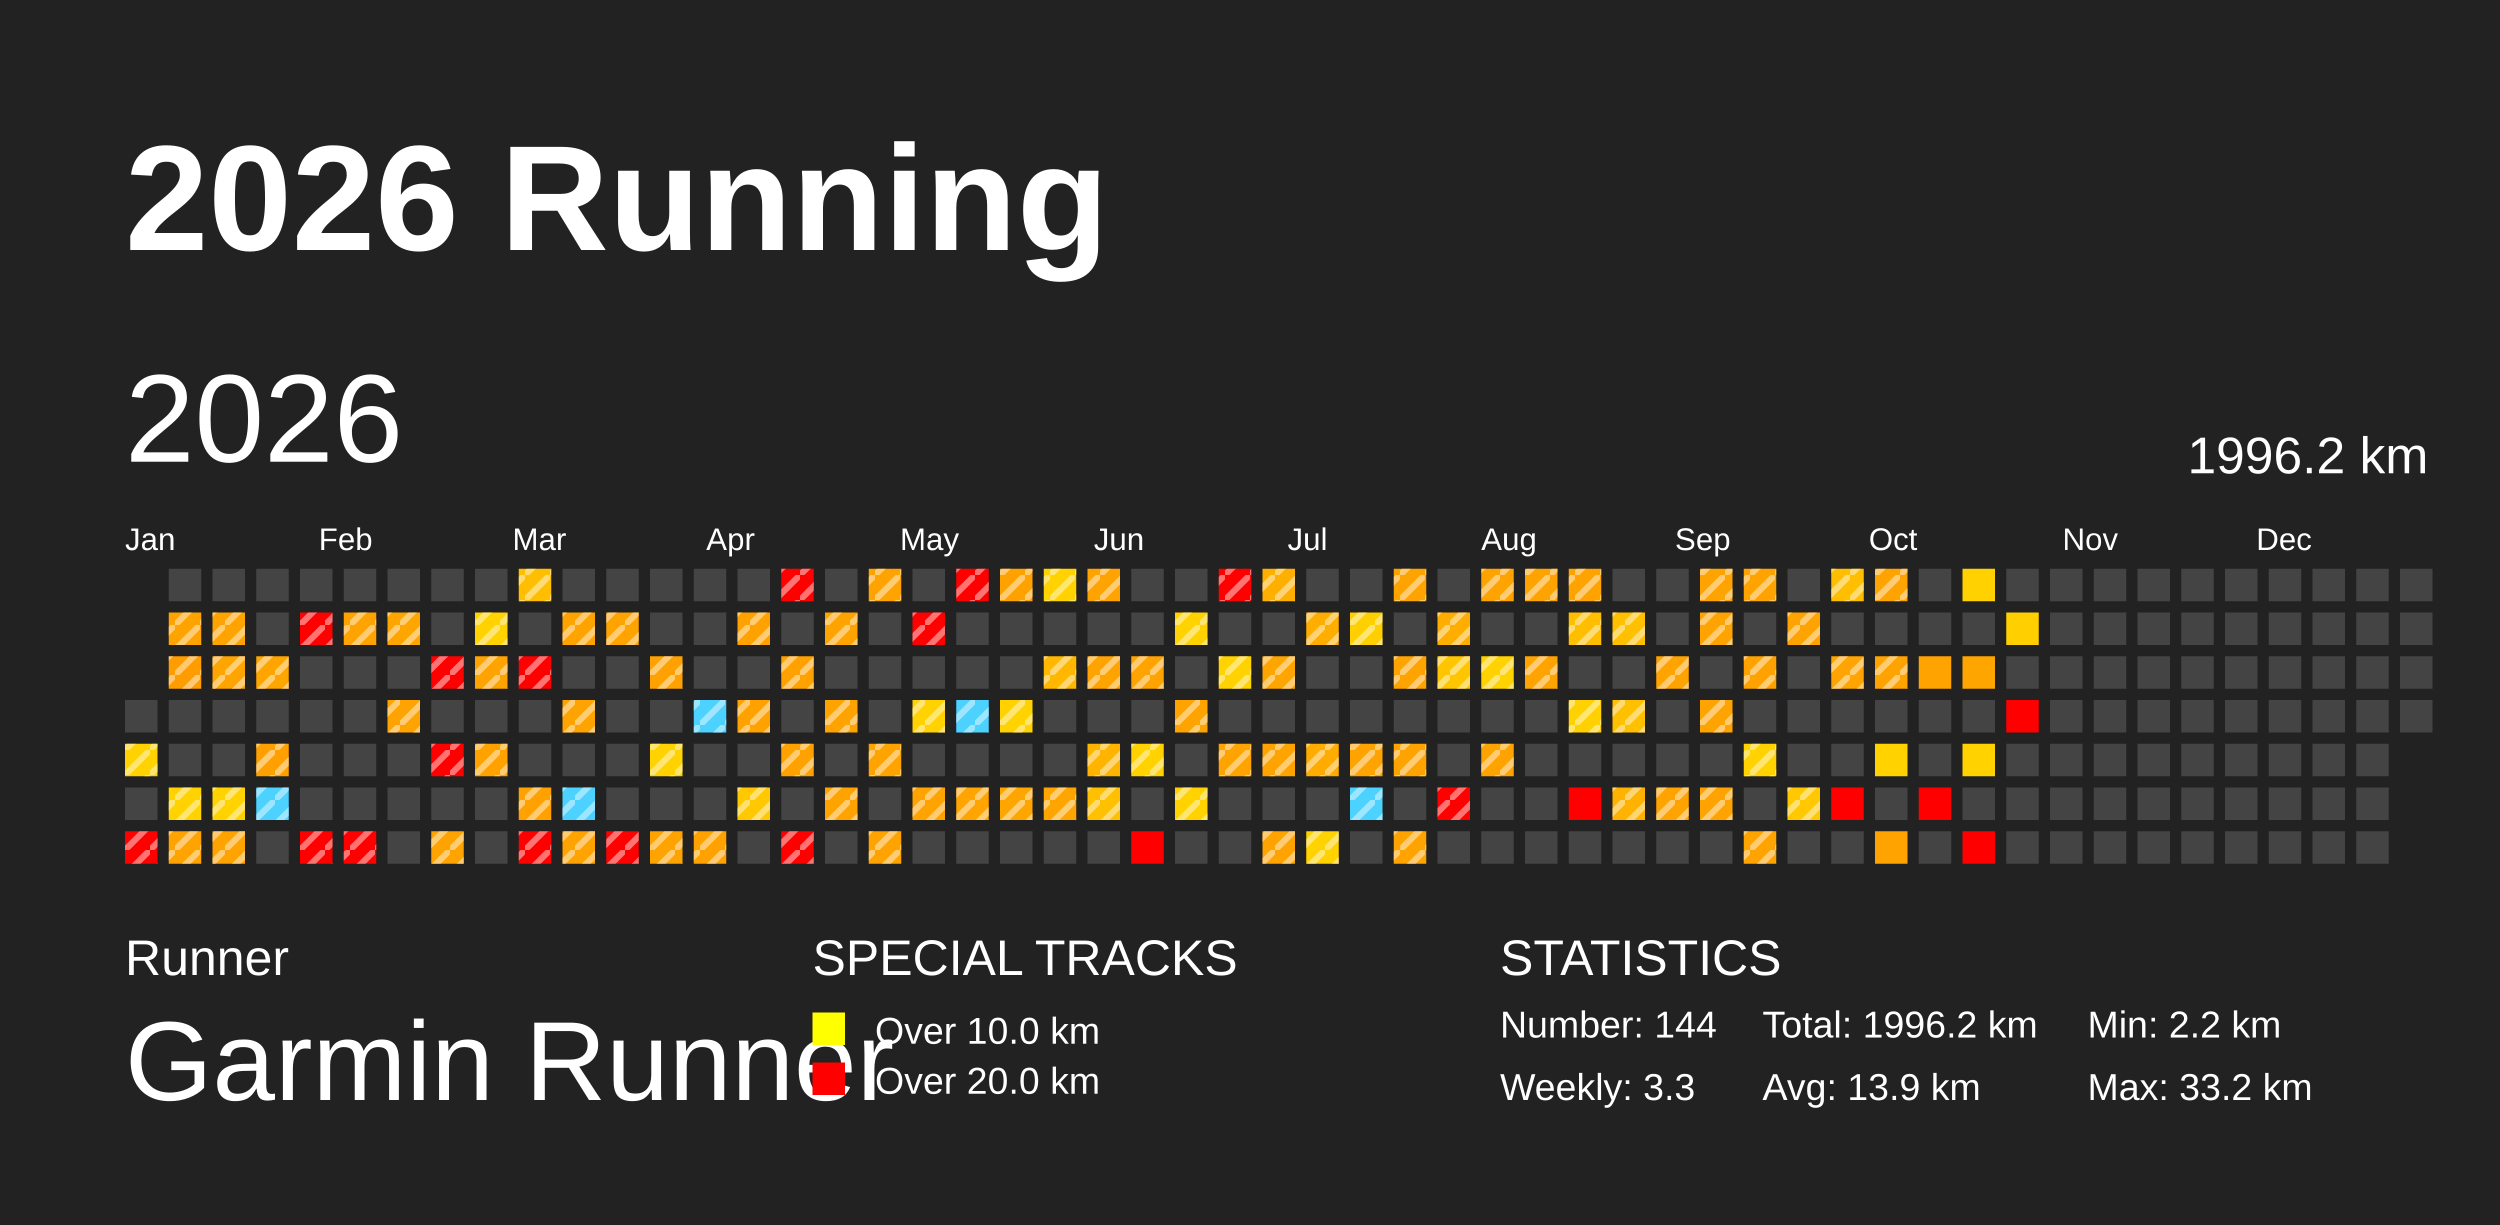
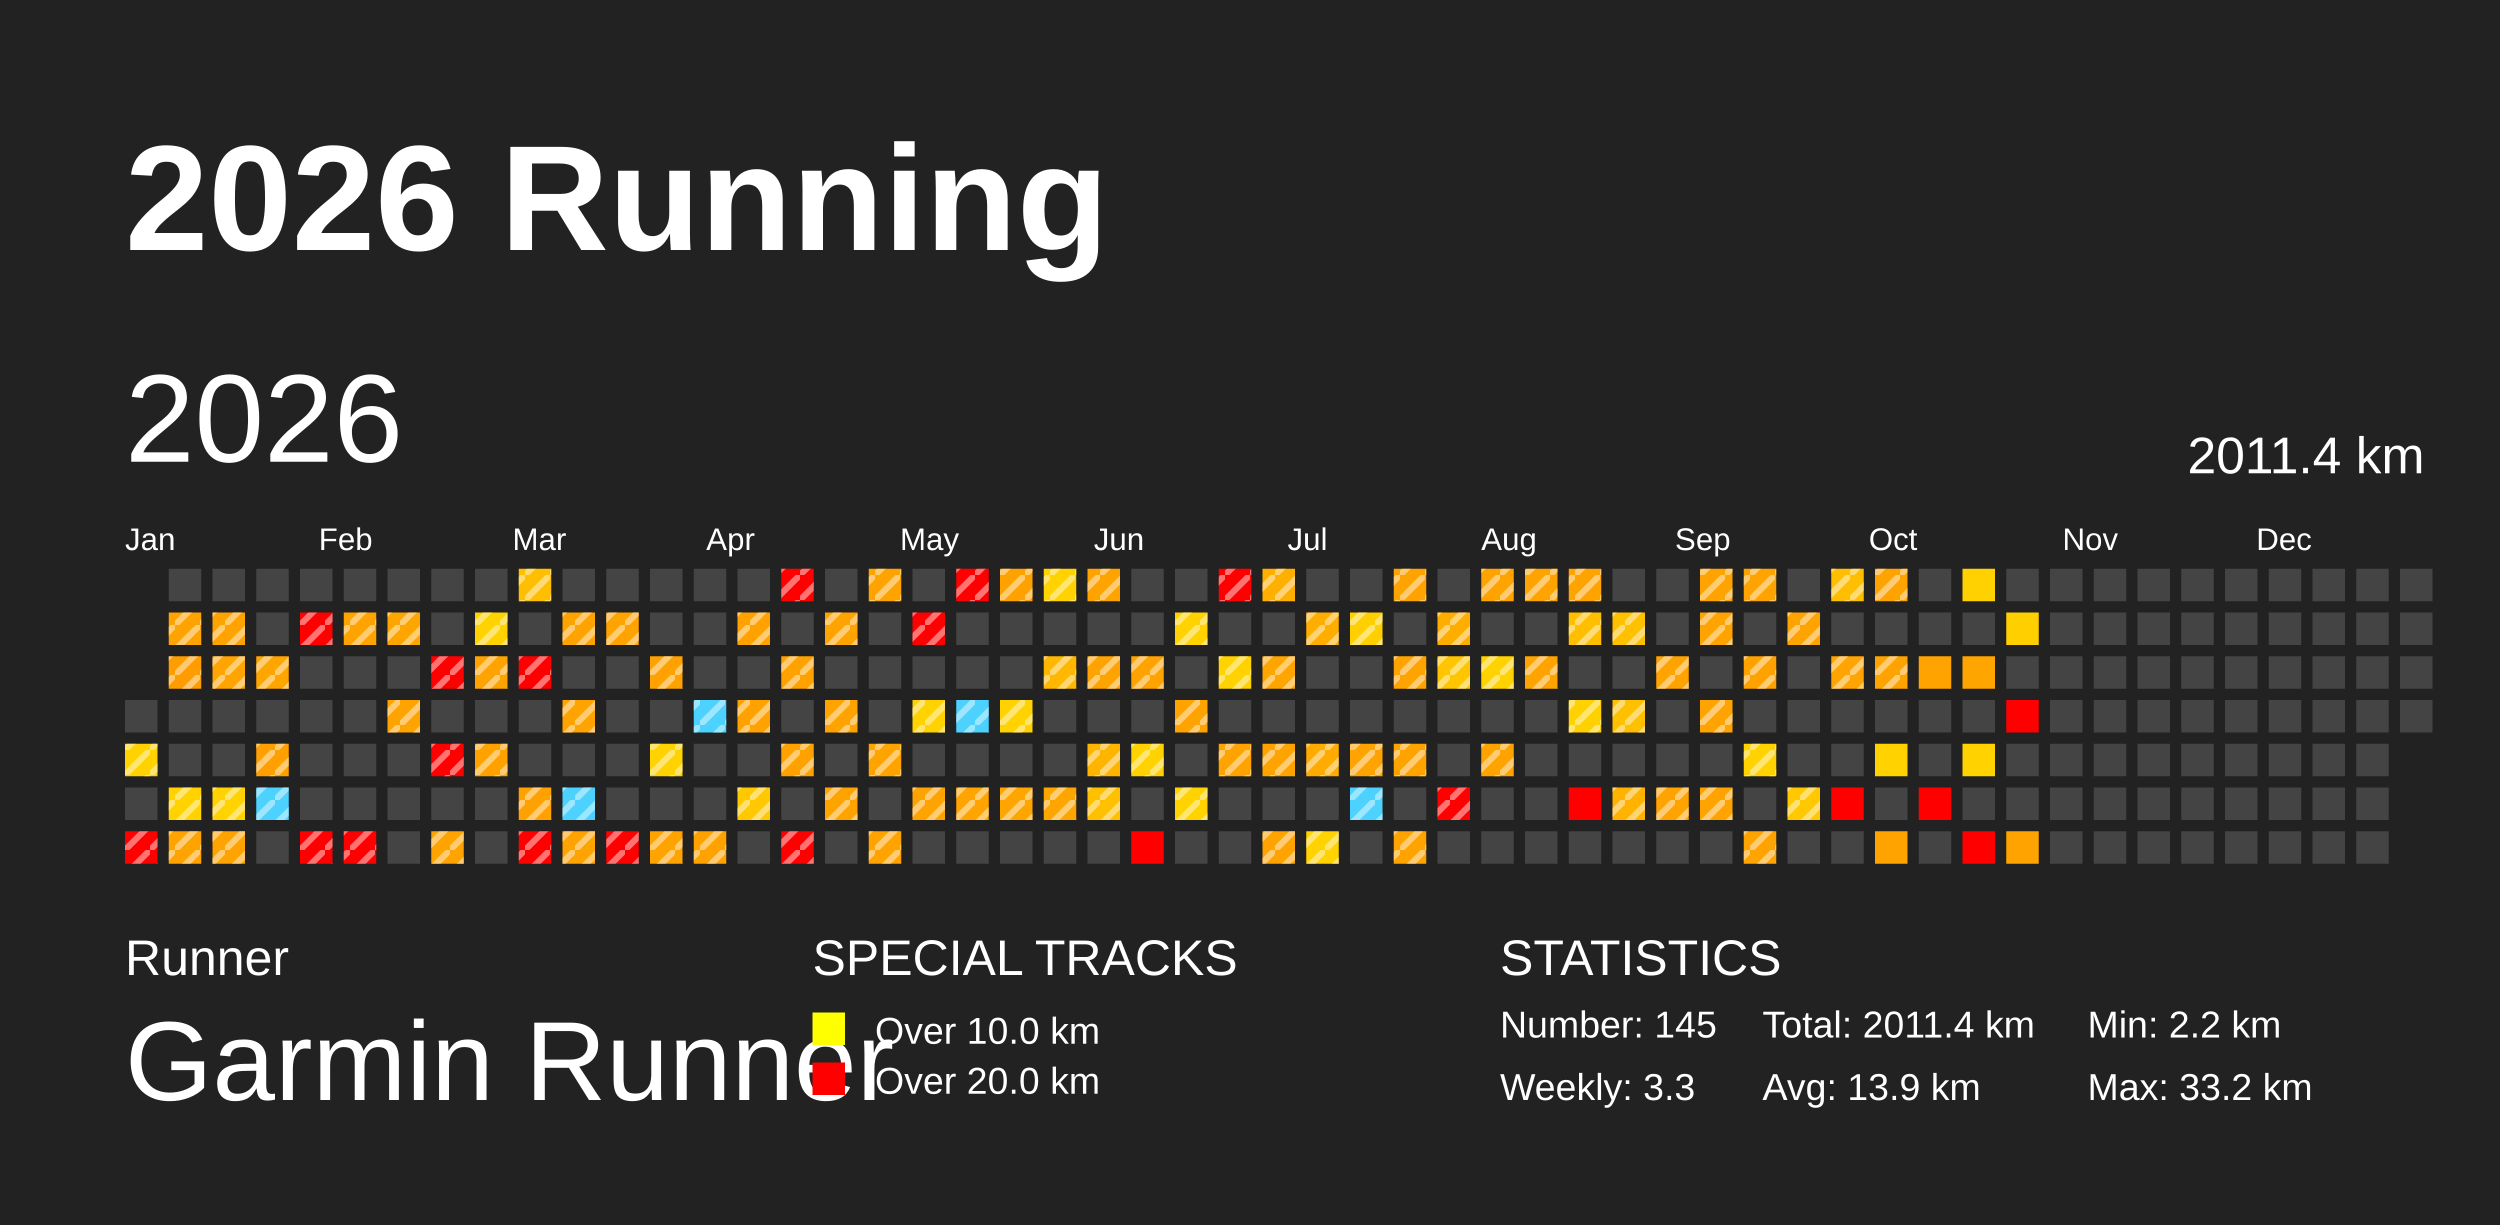
<svg xmlns="http://www.w3.org/2000/svg" baseProfile="full" height="98mm" version="1.1" viewBox="0,0,200,98" width="200mm">
  <defs>
    <pattern height="2" id="indoor-stripe" patternUnits="userSpaceOnUse" width="2">
      <line stroke="white" stroke-opacity="0.45" stroke-width="0.5" x1="0" x2="2" y1="2" y2="0" />
    </pattern>
  </defs>
  <rect fill="#222222" height="98" width="200" x="0" y="0" />
  <text fill="#FFFFFF" style="font-size:12px; font-family:Arial; font-weight:bold;" x="10" y="20">2026 Running</text>
  <text fill="#FFFFFF" style="font-size:4px; font-family:Arial" x="10" y="78">Runner</text>
  <text fill="#FFFFFF" style="font-size:9px; font-family:Arial" x="10" y="88">Garmin Runner</text>
  <text fill="#FFFFFF" style="font-size:4px; font-family:Arial" x="65" y="78">SPECIAL TRACKS</text>
  <rect fill="yellow" height="2.6" width="2.6" x="65" y="81" />
  <text fill="#FFFFFF" style="font-size:3px; font-family:Arial" x="70" y="83.5">Over 10.0 km</text>
  <rect fill="red" height="2.6" width="2.6" x="65" y="85" />
  <text fill="#FFFFFF" style="font-size:3px; font-family:Arial" x="70" y="87.5">Over 20.0 km</text>
  <text fill="#FFFFFF" style="font-size:4px; font-family:Arial" x="120" y="78">STATISTICS</text>
-   <text fill="#FFFFFF" style="font-size:3px; font-family:Arial" x="120" y="83">Number: 144</text>
+   <text fill="#FFFFFF" style="font-size:3px; font-family:Arial" x="120" y="83">Number: 145</text>
  <text fill="#FFFFFF" style="font-size:3px; font-family:Arial" x="120" y="88">Weekly: 3.3</text>
-   <text fill="#FFFFFF" style="font-size:3px; font-family:Arial" x="141" y="83">Total: 1996.2 km</text>
+   <text fill="#FFFFFF" style="font-size:3px; font-family:Arial" x="141" y="83">Total: 2011.4 km</text>
  <text fill="#FFFFFF" style="font-size:3px; font-family:Arial" x="141" y="88">Avg: 13.9 km</text>
  <text fill="#FFFFFF" style="font-size:3px; font-family:Arial" x="167" y="83">Min: 2.2 km</text>
  <text fill="#FFFFFF" style="font-size:3px; font-family:Arial" x="167" y="88">Max: 33.2 km</text>
  <text dominant-baseline="hanging" fill="#FFFFFF" style="font-size:10.0px; font-family:Arial;" x="10" y="30">2026</text>
-   <text dominant-baseline="hanging" fill="#FFFFFF" style="font-size:4.125px; font-family:Arial;" x="175" y="35">1996.2 km</text>
+   <text dominant-baseline="hanging" fill="#FFFFFF" style="font-size:4.125px; font-family:Arial;" x="175" y="35">2011.4 km</text>
  <text fill="#FFFFFF" style="font-size:2.5px; font-family:Arial" x="10.0" y="44">Jan</text>
  <text fill="#FFFFFF" style="font-size:2.5px; font-family:Arial" x="25.5" y="44">Feb</text>
  <text fill="#FFFFFF" style="font-size:2.5px; font-family:Arial" x="41.0" y="44">Mar</text>
  <text fill="#FFFFFF" style="font-size:2.5px; font-family:Arial" x="56.5" y="44">Apr</text>
  <text fill="#FFFFFF" style="font-size:2.5px; font-family:Arial" x="72.0" y="44">May</text>
  <text fill="#FFFFFF" style="font-size:2.5px; font-family:Arial" x="87.5" y="44">Jun</text>
  <text fill="#FFFFFF" style="font-size:2.5px; font-family:Arial" x="103.0" y="44">Jul</text>
  <text fill="#FFFFFF" style="font-size:2.5px; font-family:Arial" x="118.5" y="44">Aug</text>
  <text fill="#FFFFFF" style="font-size:2.5px; font-family:Arial" x="134.0" y="44">Sep</text>
  <text fill="#FFFFFF" style="font-size:2.5px; font-family:Arial" x="149.5" y="44">Oct</text>
  <text fill="#FFFFFF" style="font-size:2.5px; font-family:Arial" x="165.0" y="44">Nov</text>
  <text fill="#FFFFFF" style="font-size:2.5px; font-family:Arial" x="180.5" y="44">Dec</text>
  <rect fill="#444444" height="2.6" width="2.6" x="10.0" y="56.0" />
  <rect fill="#ffd200" height="2.6" width="2.6" x="10.0" y="59.5" />
  <rect fill="url(#indoor-stripe)" height="2.6" style="pointer-events: none;" width="2.6" x="10.0" y="59.5" />
  <rect fill="#444444" height="2.6" width="2.6" x="10.0" y="63.0" />
  <rect fill="red" height="2.6" width="2.6" x="10.0" y="66.5" />
  <rect fill="url(#indoor-stripe)" height="2.6" style="pointer-events: none;" width="2.6" x="10.0" y="66.5" />
  <rect fill="#444444" height="2.6" width="2.6" x="13.5" y="45.5" />
  <rect fill="#ffa300" height="2.6" width="2.6" x="13.5" y="49.0" />
  <rect fill="url(#indoor-stripe)" height="2.6" style="pointer-events: none;" width="2.6" x="13.5" y="49.0" />
  <rect fill="#ff9d00" height="2.6" width="2.6" x="13.5" y="52.5" />
  <rect fill="url(#indoor-stripe)" height="2.6" style="pointer-events: none;" width="2.6" x="13.5" y="52.5" />
  <rect fill="#444444" height="2.6" width="2.6" x="13.5" y="56.0" />
  <rect fill="#444444" height="2.6" width="2.6" x="13.5" y="59.5" />
  <rect fill="#ffd200" height="2.6" width="2.6" x="13.5" y="63.0" />
  <rect fill="url(#indoor-stripe)" height="2.6" style="pointer-events: none;" width="2.6" x="13.5" y="63.0" />
  <rect fill="#ffa300" height="2.6" width="2.6" x="13.5" y="66.5" />
  <rect fill="url(#indoor-stripe)" height="2.6" style="pointer-events: none;" width="2.6" x="13.5" y="66.5" />
  <rect fill="#444444" height="2.6" width="2.6" x="17.0" y="45.5" />
  <rect fill="#ffa300" height="2.6" width="2.6" x="17.0" y="49.0" />
  <rect fill="url(#indoor-stripe)" height="2.6" style="pointer-events: none;" width="2.6" x="17.0" y="49.0" />
  <rect fill="#ffa400" height="2.6" width="2.6" x="17.0" y="52.5" />
  <rect fill="url(#indoor-stripe)" height="2.6" style="pointer-events: none;" width="2.6" x="17.0" y="52.5" />
  <rect fill="#444444" height="2.6" width="2.6" x="17.0" y="56.0" />
  <rect fill="#444444" height="2.6" width="2.6" x="17.0" y="59.5" />
  <rect fill="#ffd200" height="2.6" width="2.6" x="17.0" y="63.0" />
  <rect fill="url(#indoor-stripe)" height="2.6" style="pointer-events: none;" width="2.6" x="17.0" y="63.0" />
  <rect fill="#ffa300" height="2.6" width="2.6" x="17.0" y="66.5" />
  <rect fill="url(#indoor-stripe)" height="2.6" style="pointer-events: none;" width="2.6" x="17.0" y="66.5" />
  <rect fill="#444444" height="2.6" width="2.6" x="20.5" y="45.5" />
  <rect fill="#444444" height="2.6" width="2.6" x="20.5" y="49.0" />
  <rect fill="#ffa500" height="2.6" width="2.6" x="20.5" y="52.5" />
  <rect fill="url(#indoor-stripe)" height="2.6" style="pointer-events: none;" width="2.6" x="20.5" y="52.5" />
  <rect fill="#444444" height="2.6" width="2.6" x="20.5" y="56.0" />
  <rect fill="#ffa000" height="2.6" width="2.6" x="20.5" y="59.5" />
  <rect fill="url(#indoor-stripe)" height="2.6" style="pointer-events: none;" width="2.6" x="20.5" y="59.5" />
  <rect fill="#4dd2ff" height="2.6" width="2.6" x="20.5" y="63.0" />
  <rect fill="url(#indoor-stripe)" height="2.6" style="pointer-events: none;" width="2.6" x="20.5" y="63.0" />
  <rect fill="#444444" height="2.6" width="2.6" x="20.5" y="66.5" />
  <rect fill="#444444" height="2.6" width="2.6" x="24.0" y="45.5" />
  <rect fill="red" height="2.6" width="2.6" x="24.0" y="49.0" />
  <rect fill="url(#indoor-stripe)" height="2.6" style="pointer-events: none;" width="2.6" x="24.0" y="49.0" />
  <rect fill="#444444" height="2.6" width="2.6" x="24.0" y="52.5" />
  <rect fill="#444444" height="2.6" width="2.6" x="24.0" y="56.0" />
  <rect fill="#444444" height="2.6" width="2.6" x="24.0" y="59.5" />
  <rect fill="#444444" height="2.6" width="2.6" x="24.0" y="63.0" />
  <rect fill="red" height="2.6" width="2.6" x="24.0" y="66.5" />
  <rect fill="url(#indoor-stripe)" height="2.6" style="pointer-events: none;" width="2.6" x="24.0" y="66.5" />
  <rect fill="#444444" height="2.6" width="2.6" x="27.5" y="45.5" />
  <rect fill="#ffa300" height="2.6" width="2.6" x="27.5" y="49.0" />
  <rect fill="url(#indoor-stripe)" height="2.6" style="pointer-events: none;" width="2.6" x="27.5" y="49.0" />
  <rect fill="#444444" height="2.6" width="2.6" x="27.5" y="52.5" />
  <rect fill="#444444" height="2.6" width="2.6" x="27.5" y="56.0" />
  <rect fill="#444444" height="2.6" width="2.6" x="27.5" y="59.5" />
  <rect fill="#444444" height="2.6" width="2.6" x="27.5" y="63.0" />
  <rect fill="red" height="2.6" width="2.6" x="27.5" y="66.5" />
  <rect fill="url(#indoor-stripe)" height="2.6" style="pointer-events: none;" width="2.6" x="27.5" y="66.5" />
  <rect fill="#444444" height="2.6" width="2.6" x="31.0" y="45.5" />
  <rect fill="#ffa500" height="2.6" width="2.6" x="31.0" y="49.0" />
  <rect fill="url(#indoor-stripe)" height="2.6" style="pointer-events: none;" width="2.6" x="31.0" y="49.0" />
  <rect fill="#444444" height="2.6" width="2.6" x="31.0" y="52.5" />
  <rect fill="#ffa300" height="2.6" width="2.6" x="31.0" y="56.0" />
  <rect fill="url(#indoor-stripe)" height="2.6" style="pointer-events: none;" width="2.6" x="31.0" y="56.0" />
  <rect fill="#444444" height="2.6" width="2.6" x="31.0" y="59.5" />
  <rect fill="#444444" height="2.6" width="2.6" x="31.0" y="63.0" />
  <rect fill="#444444" height="2.6" width="2.6" x="31.0" y="66.5" />
  <rect fill="#444444" height="2.6" width="2.6" x="34.5" y="45.5" />
  <rect fill="#444444" height="2.6" width="2.6" x="34.5" y="49.0" />
  <rect fill="red" height="2.6" width="2.6" x="34.5" y="52.5" />
  <rect fill="url(#indoor-stripe)" height="2.6" style="pointer-events: none;" width="2.6" x="34.5" y="52.5" />
  <rect fill="#444444" height="2.6" width="2.6" x="34.5" y="56.0" />
  <rect fill="red" height="2.6" width="2.6" x="34.5" y="59.5" />
  <rect fill="url(#indoor-stripe)" height="2.6" style="pointer-events: none;" width="2.6" x="34.5" y="59.5" />
  <rect fill="#444444" height="2.6" width="2.6" x="34.5" y="63.0" />
  <rect fill="#ffa300" height="2.6" width="2.6" x="34.5" y="66.5" />
  <rect fill="url(#indoor-stripe)" height="2.6" style="pointer-events: none;" width="2.6" x="34.5" y="66.5" />
  <rect fill="#444444" height="2.6" width="2.6" x="38.0" y="45.5" />
  <rect fill="#ffd200" height="2.6" width="2.6" x="38.0" y="49.0" />
  <rect fill="url(#indoor-stripe)" height="2.6" style="pointer-events: none;" width="2.6" x="38.0" y="49.0" />
  <rect fill="#ffa300" height="2.6" width="2.6" x="38.0" y="52.5" />
  <rect fill="url(#indoor-stripe)" height="2.6" style="pointer-events: none;" width="2.6" x="38.0" y="52.5" />
  <rect fill="#444444" height="2.6" width="2.6" x="38.0" y="56.0" />
  <rect fill="#ffa200" height="2.6" width="2.6" x="38.0" y="59.5" />
  <rect fill="url(#indoor-stripe)" height="2.6" style="pointer-events: none;" width="2.6" x="38.0" y="59.5" />
  <rect fill="#444444" height="2.6" width="2.6" x="38.0" y="63.0" />
  <rect fill="#444444" height="2.6" width="2.6" x="38.0" y="66.5" />
  <rect fill="#ffbf00" height="2.6" width="2.6" x="41.5" y="45.5" />
  <rect fill="url(#indoor-stripe)" height="2.6" style="pointer-events: none;" width="2.6" x="41.5" y="45.5" />
  <rect fill="#444444" height="2.6" width="2.6" x="41.5" y="49.0" />
  <rect fill="red" height="2.6" width="2.6" x="41.5" y="52.5" />
  <rect fill="url(#indoor-stripe)" height="2.6" style="pointer-events: none;" width="2.6" x="41.5" y="52.5" />
  <rect fill="#444444" height="2.6" width="2.6" x="41.5" y="56.0" />
  <rect fill="#444444" height="2.6" width="2.6" x="41.5" y="59.5" />
  <rect fill="#ffa100" height="2.6" width="2.6" x="41.5" y="63.0" />
  <rect fill="url(#indoor-stripe)" height="2.6" style="pointer-events: none;" width="2.6" x="41.5" y="63.0" />
  <rect fill="red" height="2.6" width="2.6" x="41.5" y="66.5" />
  <rect fill="url(#indoor-stripe)" height="2.6" style="pointer-events: none;" width="2.6" x="41.5" y="66.5" />
  <rect fill="#444444" height="2.6" width="2.6" x="45.0" y="45.5" />
  <rect fill="#ffa300" height="2.6" width="2.6" x="45.0" y="49.0" />
  <rect fill="url(#indoor-stripe)" height="2.6" style="pointer-events: none;" width="2.6" x="45.0" y="49.0" />
  <rect fill="#444444" height="2.6" width="2.6" x="45.0" y="52.5" />
  <rect fill="#ffa300" height="2.6" width="2.6" x="45.0" y="56.0" />
  <rect fill="url(#indoor-stripe)" height="2.6" style="pointer-events: none;" width="2.6" x="45.0" y="56.0" />
  <rect fill="#444444" height="2.6" width="2.6" x="45.0" y="59.5" />
  <rect fill="#4dd2ff" height="2.6" width="2.6" x="45.0" y="63.0" />
  <rect fill="url(#indoor-stripe)" height="2.6" style="pointer-events: none;" width="2.6" x="45.0" y="63.0" />
  <rect fill="#ffa300" height="2.6" width="2.6" x="45.0" y="66.5" />
  <rect fill="url(#indoor-stripe)" height="2.6" style="pointer-events: none;" width="2.6" x="45.0" y="66.5" />
  <rect fill="#444444" height="2.6" width="2.6" x="48.5" y="45.5" />
  <rect fill="#ffa300" height="2.6" width="2.6" x="48.5" y="49.0" />
  <rect fill="url(#indoor-stripe)" height="2.6" style="pointer-events: none;" width="2.6" x="48.5" y="49.0" />
  <rect fill="#444444" height="2.6" width="2.6" x="48.5" y="52.5" />
  <rect fill="#444444" height="2.6" width="2.6" x="48.5" y="56.0" />
  <rect fill="#444444" height="2.6" width="2.6" x="48.5" y="59.5" />
  <rect fill="#444444" height="2.6" width="2.6" x="48.5" y="63.0" />
  <rect fill="red" height="2.6" width="2.6" x="48.5" y="66.5" />
  <rect fill="url(#indoor-stripe)" height="2.6" style="pointer-events: none;" width="2.6" x="48.5" y="66.5" />
  <rect fill="#444444" height="2.6" width="2.6" x="52.0" y="45.5" />
  <rect fill="#444444" height="2.6" width="2.6" x="52.0" y="49.0" />
  <rect fill="#ffa100" height="2.6" width="2.6" x="52.0" y="52.5" />
  <rect fill="url(#indoor-stripe)" height="2.6" style="pointer-events: none;" width="2.6" x="52.0" y="52.5" />
  <rect fill="#444444" height="2.6" width="2.6" x="52.0" y="56.0" />
  <rect fill="#ffd200" height="2.6" width="2.6" x="52.0" y="59.5" />
  <rect fill="url(#indoor-stripe)" height="2.6" style="pointer-events: none;" width="2.6" x="52.0" y="59.5" />
  <rect fill="#444444" height="2.6" width="2.6" x="52.0" y="63.0" />
  <rect fill="#ffa300" height="2.6" width="2.6" x="52.0" y="66.5" />
  <rect fill="url(#indoor-stripe)" height="2.6" style="pointer-events: none;" width="2.6" x="52.0" y="66.5" />
  <rect fill="#444444" height="2.6" width="2.6" x="55.5" y="45.5" />
  <rect fill="#444444" height="2.6" width="2.6" x="55.5" y="49.0" />
  <rect fill="#444444" height="2.6" width="2.6" x="55.5" y="52.5" />
  <rect fill="#4dd2ff" height="2.6" width="2.6" x="55.5" y="56.0" />
  <rect fill="url(#indoor-stripe)" height="2.6" style="pointer-events: none;" width="2.6" x="55.5" y="56.0" />
  <rect fill="#444444" height="2.6" width="2.6" x="55.5" y="59.5" />
  <rect fill="#444444" height="2.6" width="2.6" x="55.5" y="63.0" />
  <rect fill="#ffa200" height="2.6" width="2.6" x="55.5" y="66.5" />
  <rect fill="url(#indoor-stripe)" height="2.6" style="pointer-events: none;" width="2.6" x="55.5" y="66.5" />
  <rect fill="#444444" height="2.6" width="2.6" x="59.0" y="45.5" />
  <rect fill="#ffa200" height="2.6" width="2.6" x="59.0" y="49.0" />
  <rect fill="url(#indoor-stripe)" height="2.6" style="pointer-events: none;" width="2.6" x="59.0" y="49.0" />
  <rect fill="#444444" height="2.6" width="2.6" x="59.0" y="52.5" />
  <rect fill="#ffa200" height="2.6" width="2.6" x="59.0" y="56.0" />
  <rect fill="url(#indoor-stripe)" height="2.6" style="pointer-events: none;" width="2.6" x="59.0" y="56.0" />
  <rect fill="#444444" height="2.6" width="2.6" x="59.0" y="59.5" />
  <rect fill="#ffc800" height="2.6" width="2.6" x="59.0" y="63.0" />
  <rect fill="url(#indoor-stripe)" height="2.6" style="pointer-events: none;" width="2.6" x="59.0" y="63.0" />
  <rect fill="#444444" height="2.6" width="2.6" x="59.0" y="66.5" />
  <rect fill="red" height="2.6" width="2.6" x="62.5" y="45.5" />
  <rect fill="url(#indoor-stripe)" height="2.6" style="pointer-events: none;" width="2.6" x="62.5" y="45.5" />
  <rect fill="#444444" height="2.6" width="2.6" x="62.5" y="49.0" />
  <rect fill="#ffa200" height="2.6" width="2.6" x="62.5" y="52.5" />
  <rect fill="url(#indoor-stripe)" height="2.6" style="pointer-events: none;" width="2.6" x="62.5" y="52.5" />
  <rect fill="#444444" height="2.6" width="2.6" x="62.5" y="56.0" />
  <rect fill="#ffa200" height="2.6" width="2.6" x="62.5" y="59.5" />
  <rect fill="url(#indoor-stripe)" height="2.6" style="pointer-events: none;" width="2.6" x="62.5" y="59.5" />
  <rect fill="#444444" height="2.6" width="2.6" x="62.5" y="63.0" />
  <rect fill="red" height="2.6" width="2.6" x="62.5" y="66.5" />
  <rect fill="url(#indoor-stripe)" height="2.6" style="pointer-events: none;" width="2.6" x="62.5" y="66.5" />
  <rect fill="#444444" height="2.6" width="2.6" x="66.0" y="45.5" />
  <rect fill="#ffa300" height="2.6" width="2.6" x="66.0" y="49.0" />
  <rect fill="url(#indoor-stripe)" height="2.6" style="pointer-events: none;" width="2.6" x="66.0" y="49.0" />
  <rect fill="#444444" height="2.6" width="2.6" x="66.0" y="52.5" />
  <rect fill="#ffa300" height="2.6" width="2.6" x="66.0" y="56.0" />
  <rect fill="url(#indoor-stripe)" height="2.6" style="pointer-events: none;" width="2.6" x="66.0" y="56.0" />
  <rect fill="#444444" height="2.6" width="2.6" x="66.0" y="59.5" />
  <rect fill="#ffa300" height="2.6" width="2.6" x="66.0" y="63.0" />
  <rect fill="url(#indoor-stripe)" height="2.6" style="pointer-events: none;" width="2.6" x="66.0" y="63.0" />
  <rect fill="#444444" height="2.6" width="2.6" x="66.0" y="66.5" />
  <rect fill="#ffa300" height="2.6" width="2.6" x="69.5" y="45.5" />
  <rect fill="url(#indoor-stripe)" height="2.6" style="pointer-events: none;" width="2.6" x="69.5" y="45.5" />
  <rect fill="#444444" height="2.6" width="2.6" x="69.5" y="49.0" />
  <rect fill="#444444" height="2.6" width="2.6" x="69.5" y="52.5" />
  <rect fill="#444444" height="2.6" width="2.6" x="69.5" y="56.0" />
  <rect fill="#ffa300" height="2.6" width="2.6" x="69.5" y="59.5" />
  <rect fill="url(#indoor-stripe)" height="2.6" style="pointer-events: none;" width="2.6" x="69.5" y="59.5" />
  <rect fill="#444444" height="2.6" width="2.6" x="69.5" y="63.0" />
  <rect fill="#ffa300" height="2.6" width="2.6" x="69.5" y="66.5" />
  <rect fill="url(#indoor-stripe)" height="2.6" style="pointer-events: none;" width="2.6" x="69.5" y="66.5" />
  <rect fill="#444444" height="2.6" width="2.6" x="73.0" y="45.5" />
  <rect fill="red" height="2.6" width="2.6" x="73.0" y="49.0" />
  <rect fill="url(#indoor-stripe)" height="2.6" style="pointer-events: none;" width="2.6" x="73.0" y="49.0" />
  <rect fill="#444444" height="2.6" width="2.6" x="73.0" y="52.5" />
  <rect fill="#ffd200" height="2.6" width="2.6" x="73.0" y="56.0" />
  <rect fill="url(#indoor-stripe)" height="2.6" style="pointer-events: none;" width="2.6" x="73.0" y="56.0" />
  <rect fill="#444444" height="2.6" width="2.6" x="73.0" y="59.5" />
  <rect fill="#ffa300" height="2.6" width="2.6" x="73.0" y="63.0" />
  <rect fill="url(#indoor-stripe)" height="2.6" style="pointer-events: none;" width="2.6" x="73.0" y="63.0" />
  <rect fill="#444444" height="2.6" width="2.6" x="73.0" y="66.5" />
  <rect fill="red" height="2.6" width="2.6" x="76.5" y="45.5" />
  <rect fill="url(#indoor-stripe)" height="2.6" style="pointer-events: none;" width="2.6" x="76.5" y="45.5" />
  <rect fill="#444444" height="2.6" width="2.6" x="76.5" y="49.0" />
  <rect fill="#444444" height="2.6" width="2.6" x="76.5" y="52.5" />
  <rect fill="#4dd2ff" height="2.6" width="2.6" x="76.5" y="56.0" />
  <rect fill="url(#indoor-stripe)" height="2.6" style="pointer-events: none;" width="2.6" x="76.5" y="56.0" />
  <rect fill="#444444" height="2.6" width="2.6" x="76.5" y="59.5" />
  <rect fill="#ffa400" height="2.6" width="2.6" x="76.5" y="63.0" />
  <rect fill="url(#indoor-stripe)" height="2.6" style="pointer-events: none;" width="2.6" x="76.5" y="63.0" />
  <rect fill="#444444" height="2.6" width="2.6" x="76.5" y="66.5" />
  <rect fill="#ffa200" height="2.6" width="2.6" x="80.0" y="45.5" />
  <rect fill="url(#indoor-stripe)" height="2.6" style="pointer-events: none;" width="2.6" x="80.0" y="45.5" />
  <rect fill="#444444" height="2.6" width="2.6" x="80.0" y="49.0" />
  <rect fill="#444444" height="2.6" width="2.6" x="80.0" y="52.5" />
  <rect fill="#ffd200" height="2.6" width="2.6" x="80.0" y="56.0" />
  <rect fill="url(#indoor-stripe)" height="2.6" style="pointer-events: none;" width="2.6" x="80.0" y="56.0" />
  <rect fill="#444444" height="2.6" width="2.6" x="80.0" y="59.5" />
  <rect fill="#ffa500" height="2.6" width="2.6" x="80.0" y="63.0" />
  <rect fill="url(#indoor-stripe)" height="2.6" style="pointer-events: none;" width="2.6" x="80.0" y="63.0" />
  <rect fill="#444444" height="2.6" width="2.6" x="80.0" y="66.5" />
  <rect fill="#ffd200" height="2.6" width="2.6" x="83.5" y="45.5" />
  <rect fill="url(#indoor-stripe)" height="2.6" style="pointer-events: none;" width="2.6" x="83.5" y="45.5" />
  <rect fill="#444444" height="2.6" width="2.6" x="83.5" y="49.0" />
  <rect fill="#ffb700" height="2.6" width="2.6" x="83.5" y="52.5" />
  <rect fill="url(#indoor-stripe)" height="2.6" style="pointer-events: none;" width="2.6" x="83.5" y="52.5" />
  <rect fill="#444444" height="2.6" width="2.6" x="83.5" y="56.0" />
  <rect fill="#444444" height="2.6" width="2.6" x="83.5" y="59.5" />
  <rect fill="#ffa500" height="2.6" width="2.6" x="83.5" y="63.0" />
  <rect fill="url(#indoor-stripe)" height="2.6" style="pointer-events: none;" width="2.6" x="83.5" y="63.0" />
  <rect fill="#444444" height="2.6" width="2.6" x="83.5" y="66.5" />
  <rect fill="#ffa300" height="2.6" width="2.6" x="87.0" y="45.5" />
  <rect fill="url(#indoor-stripe)" height="2.6" style="pointer-events: none;" width="2.6" x="87.0" y="45.5" />
  <rect fill="#444444" height="2.6" width="2.6" x="87.0" y="49.0" />
  <rect fill="#ffa300" height="2.6" width="2.6" x="87.0" y="52.5" />
  <rect fill="url(#indoor-stripe)" height="2.6" style="pointer-events: none;" width="2.6" x="87.0" y="52.5" />
  <rect fill="#444444" height="2.6" width="2.6" x="87.0" y="56.0" />
  <rect fill="#ffb500" height="2.6" width="2.6" x="87.0" y="59.5" />
  <rect fill="url(#indoor-stripe)" height="2.6" style="pointer-events: none;" width="2.6" x="87.0" y="59.5" />
  <rect fill="#ffc000" height="2.6" width="2.6" x="87.0" y="63.0" />
  <rect fill="url(#indoor-stripe)" height="2.6" style="pointer-events: none;" width="2.6" x="87.0" y="63.0" />
  <rect fill="#444444" height="2.6" width="2.6" x="87.0" y="66.5" />
  <rect fill="#444444" height="2.6" width="2.6" x="90.5" y="45.5" />
  <rect fill="#444444" height="2.6" width="2.6" x="90.5" y="49.0" />
  <rect fill="#ffa300" height="2.6" width="2.6" x="90.5" y="52.5" />
  <rect fill="url(#indoor-stripe)" height="2.6" style="pointer-events: none;" width="2.6" x="90.5" y="52.5" />
  <rect fill="#444444" height="2.6" width="2.6" x="90.5" y="56.0" />
  <rect fill="#ffd200" height="2.6" width="2.6" x="90.5" y="59.5" />
  <rect fill="url(#indoor-stripe)" height="2.6" style="pointer-events: none;" width="2.6" x="90.5" y="59.5" />
  <rect fill="#444444" height="2.6" width="2.6" x="90.5" y="63.0" />
  <rect fill="red" height="2.6" width="2.6" x="90.5" y="66.5" />
  <rect fill="#444444" height="2.6" width="2.6" x="94.0" y="45.5" />
  <rect fill="#ffd200" height="2.6" width="2.6" x="94.0" y="49.0" />
  <rect fill="url(#indoor-stripe)" height="2.6" style="pointer-events: none;" width="2.6" x="94.0" y="49.0" />
  <rect fill="#444444" height="2.6" width="2.6" x="94.0" y="52.5" />
  <rect fill="#ffa300" height="2.6" width="2.6" x="94.0" y="56.0" />
  <rect fill="url(#indoor-stripe)" height="2.6" style="pointer-events: none;" width="2.6" x="94.0" y="56.0" />
  <rect fill="#444444" height="2.6" width="2.6" x="94.0" y="59.5" />
  <rect fill="#ffd200" height="2.6" width="2.6" x="94.0" y="63.0" />
  <rect fill="url(#indoor-stripe)" height="2.6" style="pointer-events: none;" width="2.6" x="94.0" y="63.0" />
  <rect fill="#444444" height="2.6" width="2.6" x="94.0" y="66.5" />
  <rect fill="red" height="2.6" width="2.6" x="97.5" y="45.5" />
  <rect fill="url(#indoor-stripe)" height="2.6" style="pointer-events: none;" width="2.6" x="97.5" y="45.5" />
  <rect fill="#444444" height="2.6" width="2.6" x="97.5" y="49.0" />
  <rect fill="#ffd200" height="2.6" width="2.6" x="97.5" y="52.5" />
  <rect fill="url(#indoor-stripe)" height="2.6" style="pointer-events: none;" width="2.6" x="97.5" y="52.5" />
  <rect fill="#444444" height="2.6" width="2.6" x="97.5" y="56.0" />
  <rect fill="#ffa300" height="2.6" width="2.6" x="97.5" y="59.5" />
  <rect fill="url(#indoor-stripe)" height="2.6" style="pointer-events: none;" width="2.6" x="97.5" y="59.5" />
  <rect fill="#444444" height="2.6" width="2.6" x="97.5" y="63.0" />
  <rect fill="#444444" height="2.6" width="2.6" x="97.5" y="66.5" />
  <rect fill="#ffaf00" height="2.6" width="2.6" x="101.0" y="45.5" />
  <rect fill="url(#indoor-stripe)" height="2.6" style="pointer-events: none;" width="2.6" x="101.0" y="45.5" />
  <rect fill="#444444" height="2.6" width="2.6" x="101.0" y="49.0" />
  <rect fill="#ffa500" height="2.6" width="2.6" x="101.0" y="52.5" />
  <rect fill="url(#indoor-stripe)" height="2.6" style="pointer-events: none;" width="2.6" x="101.0" y="52.5" />
  <rect fill="#444444" height="2.6" width="2.6" x="101.0" y="56.0" />
  <rect fill="#ffa300" height="2.6" width="2.6" x="101.0" y="59.5" />
  <rect fill="url(#indoor-stripe)" height="2.6" style="pointer-events: none;" width="2.6" x="101.0" y="59.5" />
  <rect fill="#444444" height="2.6" width="2.6" x="101.0" y="63.0" />
  <rect fill="#ffa300" height="2.6" width="2.6" x="101.0" y="66.5" />
  <rect fill="url(#indoor-stripe)" height="2.6" style="pointer-events: none;" width="2.6" x="101.0" y="66.5" />
  <rect fill="#444444" height="2.6" width="2.6" x="104.5" y="45.5" />
  <rect fill="#ffae00" height="2.6" width="2.6" x="104.5" y="49.0" />
  <rect fill="url(#indoor-stripe)" height="2.6" style="pointer-events: none;" width="2.6" x="104.5" y="49.0" />
  <rect fill="#444444" height="2.6" width="2.6" x="104.5" y="52.5" />
  <rect fill="#444444" height="2.6" width="2.6" x="104.5" y="56.0" />
  <rect fill="#ffab00" height="2.6" width="2.6" x="104.5" y="59.5" />
  <rect fill="url(#indoor-stripe)" height="2.6" style="pointer-events: none;" width="2.6" x="104.5" y="59.5" />
  <rect fill="#444444" height="2.6" width="2.6" x="104.5" y="63.0" />
  <rect fill="#ffd200" height="2.6" width="2.6" x="104.5" y="66.5" />
  <rect fill="url(#indoor-stripe)" height="2.6" style="pointer-events: none;" width="2.6" x="104.5" y="66.5" />
  <rect fill="#444444" height="2.6" width="2.6" x="108.0" y="45.5" />
  <rect fill="#ffcf00" height="2.6" width="2.6" x="108.0" y="49.0" />
  <rect fill="url(#indoor-stripe)" height="2.6" style="pointer-events: none;" width="2.6" x="108.0" y="49.0" />
  <rect fill="#444444" height="2.6" width="2.6" x="108.0" y="52.5" />
  <rect fill="#444444" height="2.6" width="2.6" x="108.0" y="56.0" />
  <rect fill="#ffa300" height="2.6" width="2.6" x="108.0" y="59.5" />
  <rect fill="url(#indoor-stripe)" height="2.6" style="pointer-events: none;" width="2.6" x="108.0" y="59.5" />
  <rect fill="#4dd2ff" height="2.6" width="2.6" x="108.0" y="63.0" />
  <rect fill="url(#indoor-stripe)" height="2.6" style="pointer-events: none;" width="2.6" x="108.0" y="63.0" />
  <rect fill="#444444" height="2.6" width="2.6" x="108.0" y="66.5" />
  <rect fill="#ffa300" height="2.6" width="2.6" x="111.5" y="45.5" />
  <rect fill="url(#indoor-stripe)" height="2.6" style="pointer-events: none;" width="2.6" x="111.5" y="45.5" />
  <rect fill="#444444" height="2.6" width="2.6" x="111.5" y="49.0" />
  <rect fill="#ffa300" height="2.6" width="2.6" x="111.5" y="52.5" />
  <rect fill="url(#indoor-stripe)" height="2.6" style="pointer-events: none;" width="2.6" x="111.5" y="52.5" />
  <rect fill="#444444" height="2.6" width="2.6" x="111.5" y="56.0" />
  <rect fill="#ffa300" height="2.6" width="2.6" x="111.5" y="59.5" />
  <rect fill="url(#indoor-stripe)" height="2.6" style="pointer-events: none;" width="2.6" x="111.5" y="59.5" />
  <rect fill="#444444" height="2.6" width="2.6" x="111.5" y="63.0" />
  <rect fill="#ffa300" height="2.6" width="2.6" x="111.5" y="66.5" />
  <rect fill="url(#indoor-stripe)" height="2.6" style="pointer-events: none;" width="2.6" x="111.5" y="66.5" />
  <rect fill="#444444" height="2.6" width="2.6" x="115.0" y="45.5" />
  <rect fill="#ffae00" height="2.6" width="2.6" x="115.0" y="49.0" />
  <rect fill="url(#indoor-stripe)" height="2.6" style="pointer-events: none;" width="2.6" x="115.0" y="49.0" />
  <rect fill="#ffc600" height="2.6" width="2.6" x="115.0" y="52.5" />
  <rect fill="url(#indoor-stripe)" height="2.6" style="pointer-events: none;" width="2.6" x="115.0" y="52.5" />
  <rect fill="#444444" height="2.6" width="2.6" x="115.0" y="56.0" />
  <rect fill="#444444" height="2.6" width="2.6" x="115.0" y="59.5" />
  <rect fill="red" height="2.6" width="2.6" x="115.0" y="63.0" />
  <rect fill="url(#indoor-stripe)" height="2.6" style="pointer-events: none;" width="2.6" x="115.0" y="63.0" />
  <rect fill="#444444" height="2.6" width="2.6" x="115.0" y="66.5" />
  <rect fill="#ffa300" height="2.6" width="2.6" x="118.5" y="45.5" />
  <rect fill="url(#indoor-stripe)" height="2.6" style="pointer-events: none;" width="2.6" x="118.5" y="45.5" />
  <rect fill="#444444" height="2.6" width="2.6" x="118.5" y="49.0" />
  <rect fill="#ffd200" height="2.6" width="2.6" x="118.5" y="52.5" />
  <rect fill="url(#indoor-stripe)" height="2.6" style="pointer-events: none;" width="2.6" x="118.5" y="52.5" />
  <rect fill="#444444" height="2.6" width="2.6" x="118.5" y="56.0" />
  <rect fill="#ffa300" height="2.6" width="2.6" x="118.5" y="59.5" />
  <rect fill="url(#indoor-stripe)" height="2.6" style="pointer-events: none;" width="2.6" x="118.5" y="59.5" />
  <rect fill="#444444" height="2.6" width="2.6" x="118.5" y="63.0" />
  <rect fill="#444444" height="2.6" width="2.6" x="118.5" y="66.5" />
  <rect fill="#ffa300" height="2.6" width="2.6" x="122.0" y="45.5" />
  <rect fill="url(#indoor-stripe)" height="2.6" style="pointer-events: none;" width="2.6" x="122.0" y="45.5" />
  <rect fill="#444444" height="2.6" width="2.6" x="122.0" y="49.0" />
  <rect fill="#ffa300" height="2.6" width="2.6" x="122.0" y="52.5" />
  <rect fill="url(#indoor-stripe)" height="2.6" style="pointer-events: none;" width="2.6" x="122.0" y="52.5" />
  <rect fill="#444444" height="2.6" width="2.6" x="122.0" y="56.0" />
  <rect fill="#444444" height="2.6" width="2.6" x="122.0" y="59.5" />
  <rect fill="#444444" height="2.6" width="2.6" x="122.0" y="63.0" />
  <rect fill="#444444" height="2.6" width="2.6" x="122.0" y="66.5" />
  <rect fill="#ffa300" height="2.6" width="2.6" x="125.5" y="45.5" />
  <rect fill="url(#indoor-stripe)" height="2.6" style="pointer-events: none;" width="2.6" x="125.5" y="45.5" />
  <rect fill="#ffbe00" height="2.6" width="2.6" x="125.5" y="49.0" />
  <rect fill="url(#indoor-stripe)" height="2.6" style="pointer-events: none;" width="2.6" x="125.5" y="49.0" />
  <rect fill="#444444" height="2.6" width="2.6" x="125.5" y="52.5" />
  <rect fill="#ffd100" height="2.6" width="2.6" x="125.5" y="56.0" />
  <rect fill="url(#indoor-stripe)" height="2.6" style="pointer-events: none;" width="2.6" x="125.5" y="56.0" />
  <rect fill="#444444" height="2.6" width="2.6" x="125.5" y="59.5" />
  <rect fill="red" height="2.6" width="2.6" x="125.5" y="63.0" />
  <rect fill="#444444" height="2.6" width="2.6" x="125.5" y="66.5" />
  <rect fill="#444444" height="2.6" width="2.6" x="129.0" y="45.5" />
  <rect fill="#ffc000" height="2.6" width="2.6" x="129.0" y="49.0" />
  <rect fill="url(#indoor-stripe)" height="2.6" style="pointer-events: none;" width="2.6" x="129.0" y="49.0" />
  <rect fill="#444444" height="2.6" width="2.6" x="129.0" y="52.5" />
  <rect fill="#ffc000" height="2.6" width="2.6" x="129.0" y="56.0" />
  <rect fill="url(#indoor-stripe)" height="2.6" style="pointer-events: none;" width="2.6" x="129.0" y="56.0" />
  <rect fill="#444444" height="2.6" width="2.6" x="129.0" y="59.5" />
  <rect fill="#ffb200" height="2.6" width="2.6" x="129.0" y="63.0" />
  <rect fill="url(#indoor-stripe)" height="2.6" style="pointer-events: none;" width="2.6" x="129.0" y="63.0" />
  <rect fill="#444444" height="2.6" width="2.6" x="129.0" y="66.5" />
  <rect fill="#444444" height="2.6" width="2.6" x="132.5" y="45.5" />
  <rect fill="#444444" height="2.6" width="2.6" x="132.5" y="49.0" />
  <rect fill="#ffa300" height="2.6" width="2.6" x="132.5" y="52.5" />
  <rect fill="url(#indoor-stripe)" height="2.6" style="pointer-events: none;" width="2.6" x="132.5" y="52.5" />
  <rect fill="#444444" height="2.6" width="2.6" x="132.5" y="56.0" />
  <rect fill="#444444" height="2.6" width="2.6" x="132.5" y="59.5" />
  <rect fill="#ffa300" height="2.6" width="2.6" x="132.5" y="63.0" />
  <rect fill="url(#indoor-stripe)" height="2.6" style="pointer-events: none;" width="2.6" x="132.5" y="63.0" />
  <rect fill="#444444" height="2.6" width="2.6" x="132.5" y="66.5" />
  <rect fill="#ffa300" height="2.6" width="2.6" x="136.0" y="45.5" />
  <rect fill="url(#indoor-stripe)" height="2.6" style="pointer-events: none;" width="2.6" x="136.0" y="45.5" />
  <rect fill="#ffa300" height="2.6" width="2.6" x="136.0" y="49.0" />
  <rect fill="url(#indoor-stripe)" height="2.6" style="pointer-events: none;" width="2.6" x="136.0" y="49.0" />
  <rect fill="#444444" height="2.6" width="2.6" x="136.0" y="52.5" />
  <rect fill="#ffa300" height="2.6" width="2.6" x="136.0" y="56.0" />
  <rect fill="url(#indoor-stripe)" height="2.6" style="pointer-events: none;" width="2.6" x="136.0" y="56.0" />
  <rect fill="#444444" height="2.6" width="2.6" x="136.0" y="59.5" />
  <rect fill="#ffa300" height="2.6" width="2.6" x="136.0" y="63.0" />
  <rect fill="url(#indoor-stripe)" height="2.6" style="pointer-events: none;" width="2.6" x="136.0" y="63.0" />
  <rect fill="#444444" height="2.6" width="2.6" x="136.0" y="66.5" />
  <rect fill="#ffa300" height="2.6" width="2.6" x="139.5" y="45.5" />
  <rect fill="url(#indoor-stripe)" height="2.6" style="pointer-events: none;" width="2.6" x="139.5" y="45.5" />
  <rect fill="#444444" height="2.6" width="2.6" x="139.5" y="49.0" />
  <rect fill="#ffa200" height="2.6" width="2.6" x="139.5" y="52.5" />
  <rect fill="url(#indoor-stripe)" height="2.6" style="pointer-events: none;" width="2.6" x="139.5" y="52.5" />
  <rect fill="#444444" height="2.6" width="2.6" x="139.5" y="56.0" />
  <rect fill="#ffd200" height="2.6" width="2.6" x="139.5" y="59.5" />
  <rect fill="url(#indoor-stripe)" height="2.6" style="pointer-events: none;" width="2.6" x="139.5" y="59.5" />
  <rect fill="#444444" height="2.6" width="2.6" x="139.5" y="63.0" />
  <rect fill="#ffa300" height="2.6" width="2.6" x="139.5" y="66.5" />
  <rect fill="url(#indoor-stripe)" height="2.6" style="pointer-events: none;" width="2.6" x="139.5" y="66.5" />
  <rect fill="#444444" height="2.6" width="2.6" x="143.0" y="45.5" />
  <rect fill="#ffa300" height="2.6" width="2.6" x="143.0" y="49.0" />
  <rect fill="url(#indoor-stripe)" height="2.6" style="pointer-events: none;" width="2.6" x="143.0" y="49.0" />
  <rect fill="#444444" height="2.6" width="2.6" x="143.0" y="52.5" />
  <rect fill="#444444" height="2.6" width="2.6" x="143.0" y="56.0" />
  <rect fill="#444444" height="2.6" width="2.6" x="143.0" y="59.5" />
  <rect fill="#ffc800" height="2.6" width="2.6" x="143.0" y="63.0" />
  <rect fill="url(#indoor-stripe)" height="2.6" style="pointer-events: none;" width="2.6" x="143.0" y="63.0" />
  <rect fill="#444444" height="2.6" width="2.6" x="143.0" y="66.5" />
  <rect fill="#ffbf00" height="2.6" width="2.6" x="146.5" y="45.5" />
  <rect fill="url(#indoor-stripe)" height="2.6" style="pointer-events: none;" width="2.6" x="146.5" y="45.5" />
  <rect fill="#444444" height="2.6" width="2.6" x="146.5" y="49.0" />
  <rect fill="#ffa400" height="2.6" width="2.6" x="146.5" y="52.5" />
  <rect fill="url(#indoor-stripe)" height="2.6" style="pointer-events: none;" width="2.6" x="146.5" y="52.5" />
  <rect fill="#444444" height="2.6" width="2.6" x="146.5" y="56.0" />
  <rect fill="#444444" height="2.6" width="2.6" x="146.5" y="59.5" />
  <rect fill="red" height="2.6" width="2.6" x="146.5" y="63.0" />
  <rect fill="#444444" height="2.6" width="2.6" x="146.5" y="66.5" />
  <rect fill="#ffa300" height="2.6" width="2.6" x="150.0" y="45.5" />
  <rect fill="url(#indoor-stripe)" height="2.6" style="pointer-events: none;" width="2.6" x="150.0" y="45.5" />
  <rect fill="#444444" height="2.6" width="2.6" x="150.0" y="49.0" />
  <rect fill="#ffa300" height="2.6" width="2.6" x="150.0" y="52.5" />
  <rect fill="url(#indoor-stripe)" height="2.6" style="pointer-events: none;" width="2.6" x="150.0" y="52.5" />
  <rect fill="#444444" height="2.6" width="2.6" x="150.0" y="56.0" />
  <rect fill="#ffd200" height="2.6" width="2.6" x="150.0" y="59.5" />
  <rect fill="#444444" height="2.6" width="2.6" x="150.0" y="63.0" />
  <rect fill="#ffa300" height="2.6" width="2.6" x="150.0" y="66.5" />
  <rect fill="#444444" height="2.6" width="2.6" x="153.5" y="45.5" />
  <rect fill="#444444" height="2.6" width="2.6" x="153.5" y="49.0" />
  <rect fill="#ffa300" height="2.6" width="2.6" x="153.5" y="52.5" />
  <rect fill="#444444" height="2.6" width="2.6" x="153.5" y="56.0" />
  <rect fill="#444444" height="2.6" width="2.6" x="153.5" y="59.5" />
  <rect fill="red" height="2.6" width="2.6" x="153.5" y="63.0" />
  <rect fill="#444444" height="2.6" width="2.6" x="153.5" y="66.5" />
  <rect fill="#ffd100" height="2.6" width="2.6" x="157.0" y="45.5" />
  <rect fill="#444444" height="2.6" width="2.6" x="157.0" y="49.0" />
  <rect fill="#ffa500" height="2.6" width="2.6" x="157.0" y="52.5" />
  <rect fill="#444444" height="2.6" width="2.6" x="157.0" y="56.0" />
  <rect fill="#ffd200" height="2.6" width="2.6" x="157.0" y="59.5" />
  <rect fill="#444444" height="2.6" width="2.6" x="157.0" y="63.0" />
  <rect fill="red" height="2.6" width="2.6" x="157.0" y="66.5" />
  <rect fill="#444444" height="2.6" width="2.6" x="160.5" y="45.5" />
  <rect fill="#ffcf00" height="2.6" width="2.6" x="160.5" y="49.0" />
  <rect fill="#444444" height="2.6" width="2.6" x="160.5" y="52.5" />
  <rect fill="red" height="2.6" width="2.6" x="160.5" y="56.0" />
  <rect fill="#444444" height="2.6" width="2.6" x="160.5" y="59.5" />
  <rect fill="#444444" height="2.6" width="2.6" x="160.5" y="63.0" />
-   <rect fill="#444444" height="2.6" width="2.6" x="160.5" y="66.5" />
+   <rect fill="#ffa300" height="2.6" width="2.6" x="160.5" y="66.5" />
  <rect fill="#444444" height="2.6" width="2.6" x="164.0" y="45.5" />
  <rect fill="#444444" height="2.6" width="2.6" x="164.0" y="49.0" />
  <rect fill="#444444" height="2.6" width="2.6" x="164.0" y="52.5" />
  <rect fill="#444444" height="2.6" width="2.6" x="164.0" y="56.0" />
  <rect fill="#444444" height="2.6" width="2.6" x="164.0" y="59.5" />
  <rect fill="#444444" height="2.6" width="2.6" x="164.0" y="63.0" />
  <rect fill="#444444" height="2.6" width="2.6" x="164.0" y="66.5" />
  <rect fill="#444444" height="2.6" width="2.6" x="167.5" y="45.5" />
  <rect fill="#444444" height="2.6" width="2.6" x="167.5" y="49.0" />
  <rect fill="#444444" height="2.6" width="2.6" x="167.5" y="52.5" />
  <rect fill="#444444" height="2.6" width="2.6" x="167.5" y="56.0" />
  <rect fill="#444444" height="2.6" width="2.6" x="167.5" y="59.5" />
  <rect fill="#444444" height="2.6" width="2.6" x="167.5" y="63.0" />
  <rect fill="#444444" height="2.6" width="2.6" x="167.5" y="66.5" />
  <rect fill="#444444" height="2.6" width="2.6" x="171.0" y="45.5" />
  <rect fill="#444444" height="2.6" width="2.6" x="171.0" y="49.0" />
  <rect fill="#444444" height="2.6" width="2.6" x="171.0" y="52.5" />
  <rect fill="#444444" height="2.6" width="2.6" x="171.0" y="56.0" />
  <rect fill="#444444" height="2.6" width="2.6" x="171.0" y="59.5" />
  <rect fill="#444444" height="2.6" width="2.6" x="171.0" y="63.0" />
  <rect fill="#444444" height="2.6" width="2.6" x="171.0" y="66.5" />
  <rect fill="#444444" height="2.6" width="2.6" x="174.5" y="45.5" />
  <rect fill="#444444" height="2.6" width="2.6" x="174.5" y="49.0" />
  <rect fill="#444444" height="2.6" width="2.6" x="174.5" y="52.5" />
  <rect fill="#444444" height="2.6" width="2.6" x="174.5" y="56.0" />
  <rect fill="#444444" height="2.6" width="2.6" x="174.5" y="59.5" />
  <rect fill="#444444" height="2.6" width="2.6" x="174.5" y="63.0" />
  <rect fill="#444444" height="2.6" width="2.6" x="174.5" y="66.5" />
  <rect fill="#444444" height="2.6" width="2.6" x="178.0" y="45.5" />
  <rect fill="#444444" height="2.6" width="2.6" x="178.0" y="49.0" />
  <rect fill="#444444" height="2.6" width="2.6" x="178.0" y="52.5" />
  <rect fill="#444444" height="2.6" width="2.6" x="178.0" y="56.0" />
  <rect fill="#444444" height="2.6" width="2.6" x="178.0" y="59.5" />
  <rect fill="#444444" height="2.6" width="2.6" x="178.0" y="63.0" />
  <rect fill="#444444" height="2.6" width="2.6" x="178.0" y="66.5" />
  <rect fill="#444444" height="2.6" width="2.6" x="181.5" y="45.5" />
  <rect fill="#444444" height="2.6" width="2.6" x="181.5" y="49.0" />
  <rect fill="#444444" height="2.6" width="2.6" x="181.5" y="52.5" />
  <rect fill="#444444" height="2.6" width="2.6" x="181.5" y="56.0" />
  <rect fill="#444444" height="2.6" width="2.6" x="181.5" y="59.5" />
  <rect fill="#444444" height="2.6" width="2.6" x="181.5" y="63.0" />
  <rect fill="#444444" height="2.6" width="2.6" x="181.5" y="66.5" />
  <rect fill="#444444" height="2.6" width="2.6" x="185.0" y="45.5" />
  <rect fill="#444444" height="2.6" width="2.6" x="185.0" y="49.0" />
  <rect fill="#444444" height="2.6" width="2.6" x="185.0" y="52.5" />
  <rect fill="#444444" height="2.6" width="2.6" x="185.0" y="56.0" />
  <rect fill="#444444" height="2.6" width="2.6" x="185.0" y="59.5" />
  <rect fill="#444444" height="2.6" width="2.6" x="185.0" y="63.0" />
  <rect fill="#444444" height="2.6" width="2.6" x="185.0" y="66.5" />
  <rect fill="#444444" height="2.6" width="2.6" x="188.5" y="45.5" />
  <rect fill="#444444" height="2.6" width="2.6" x="188.5" y="49.0" />
  <rect fill="#444444" height="2.6" width="2.6" x="188.5" y="52.5" />
  <rect fill="#444444" height="2.6" width="2.6" x="188.5" y="56.0" />
  <rect fill="#444444" height="2.6" width="2.6" x="188.5" y="59.5" />
  <rect fill="#444444" height="2.6" width="2.6" x="188.5" y="63.0" />
  <rect fill="#444444" height="2.6" width="2.6" x="188.5" y="66.5" />
  <rect fill="#444444" height="2.6" width="2.6" x="192.0" y="45.5" />
  <rect fill="#444444" height="2.6" width="2.6" x="192.0" y="49.0" />
  <rect fill="#444444" height="2.6" width="2.6" x="192.0" y="52.5" />
  <rect fill="#444444" height="2.6" width="2.6" x="192.0" y="56.0" />
</svg>
